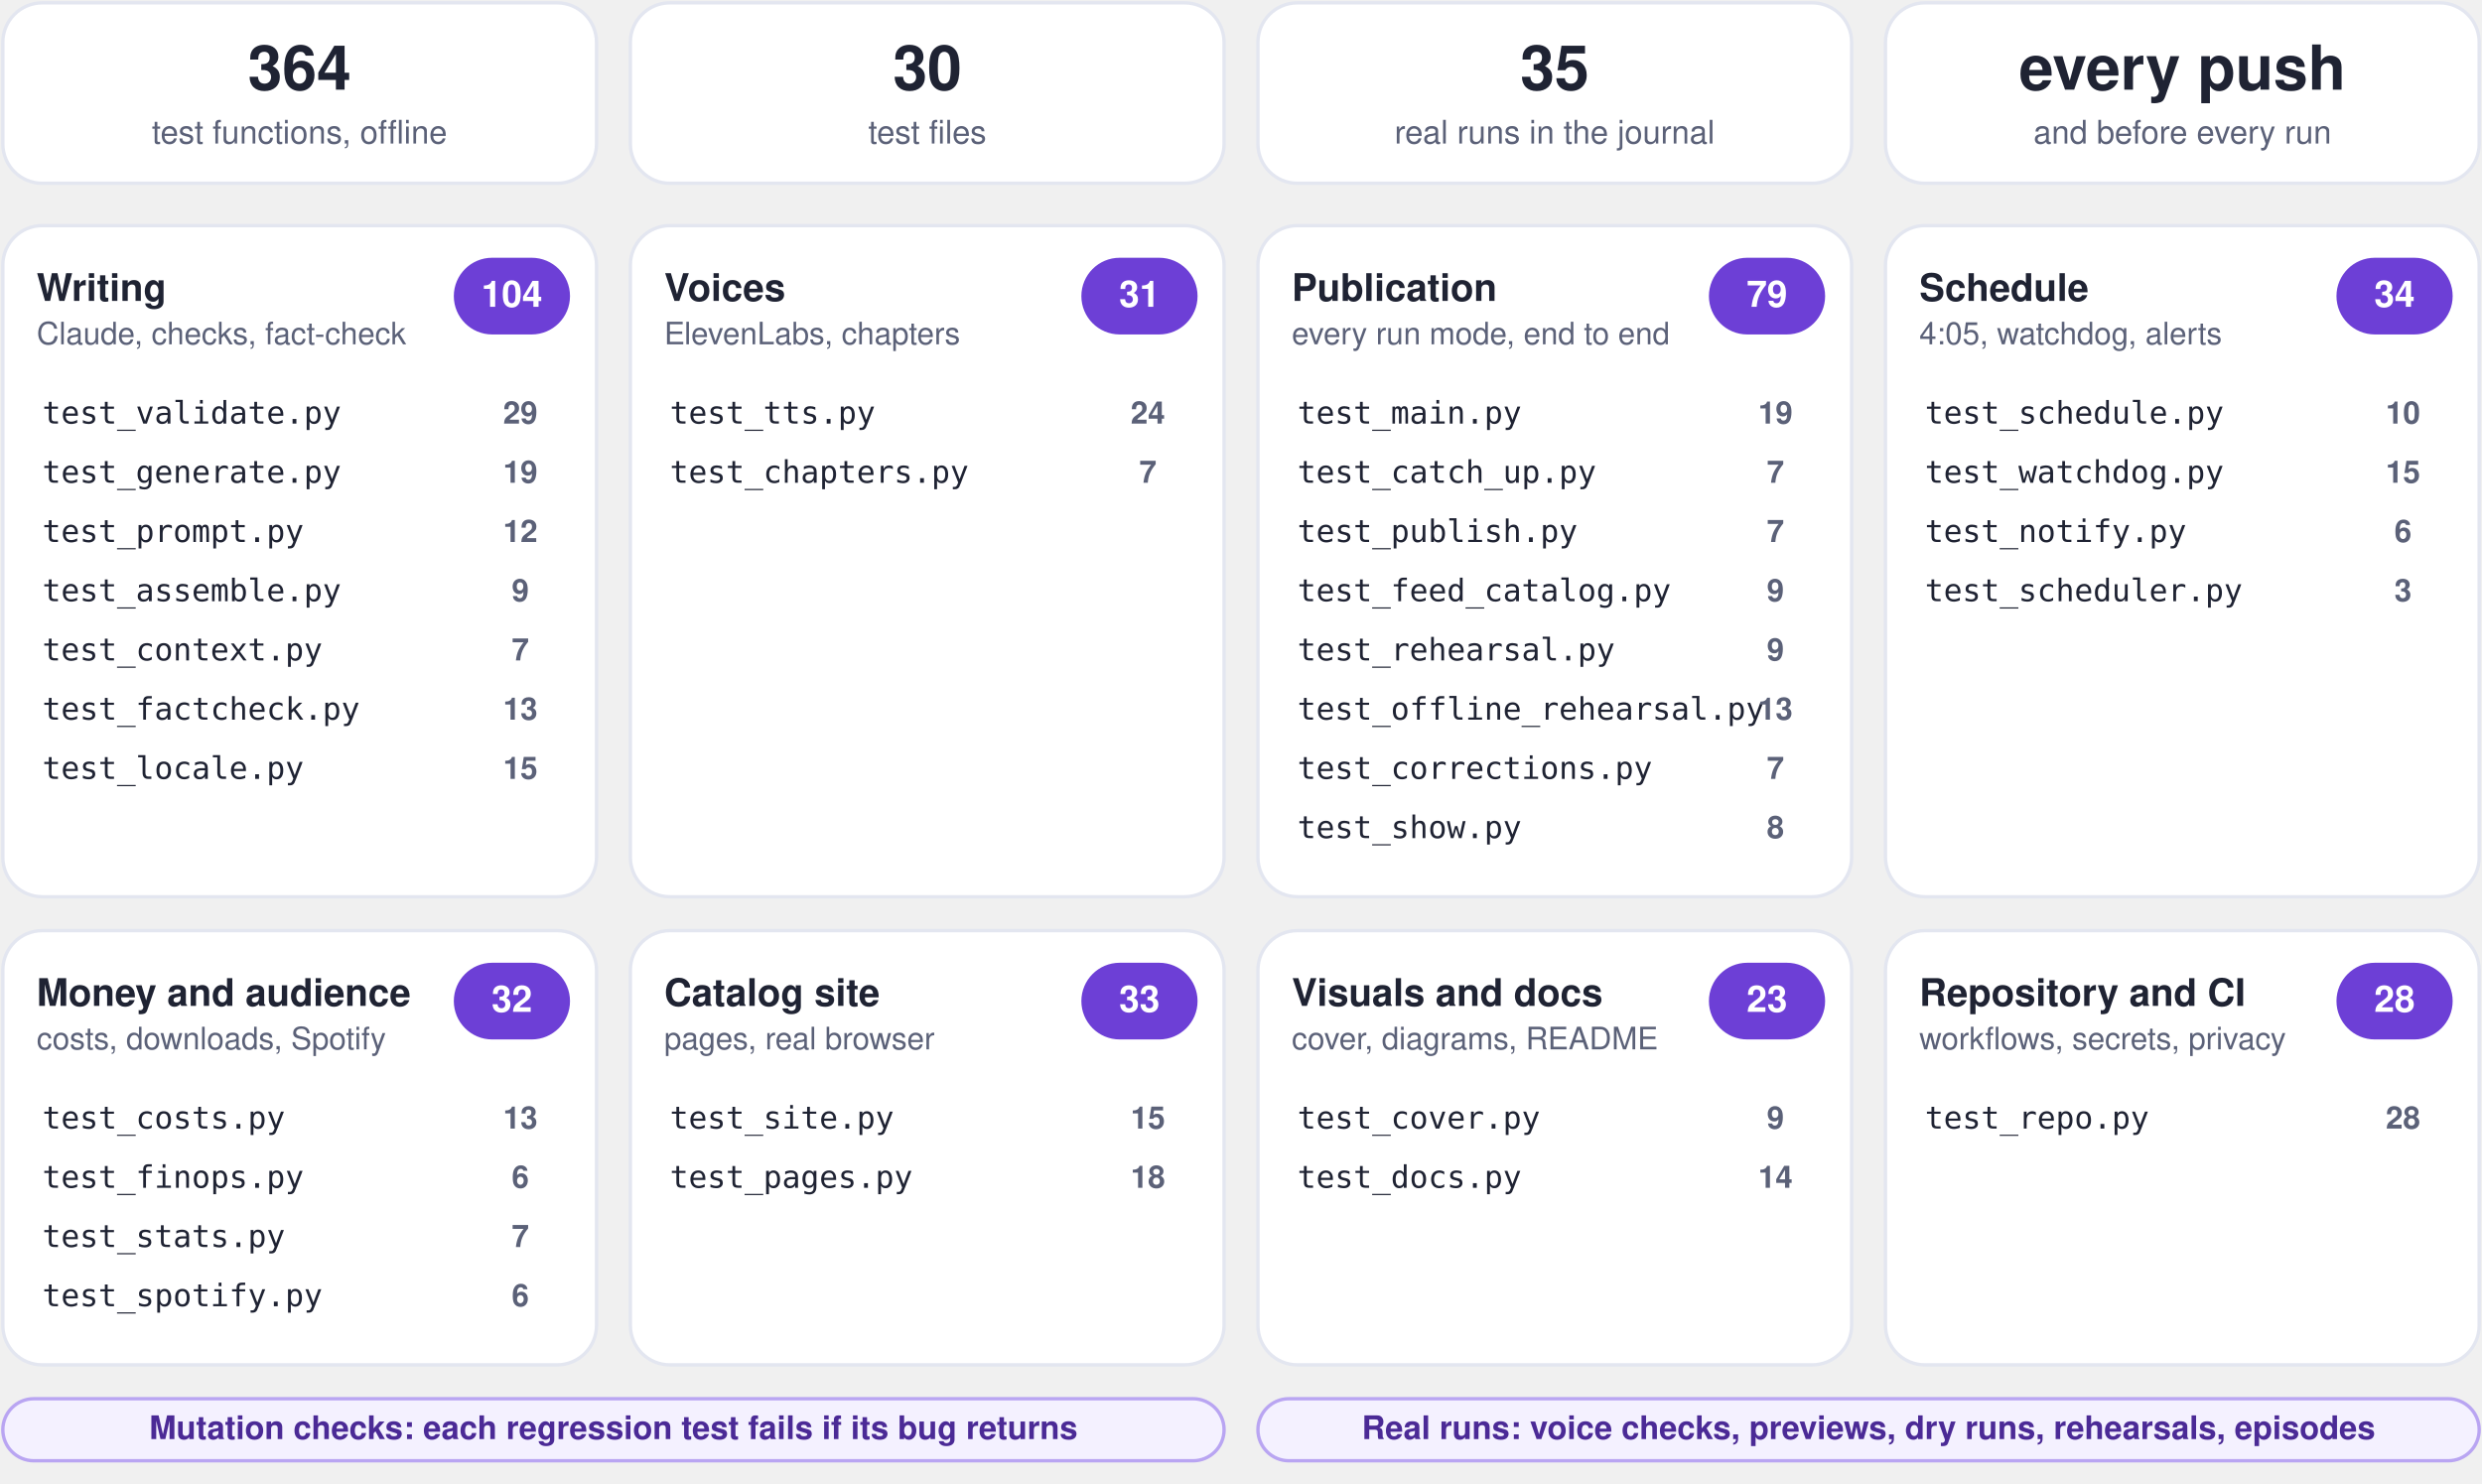
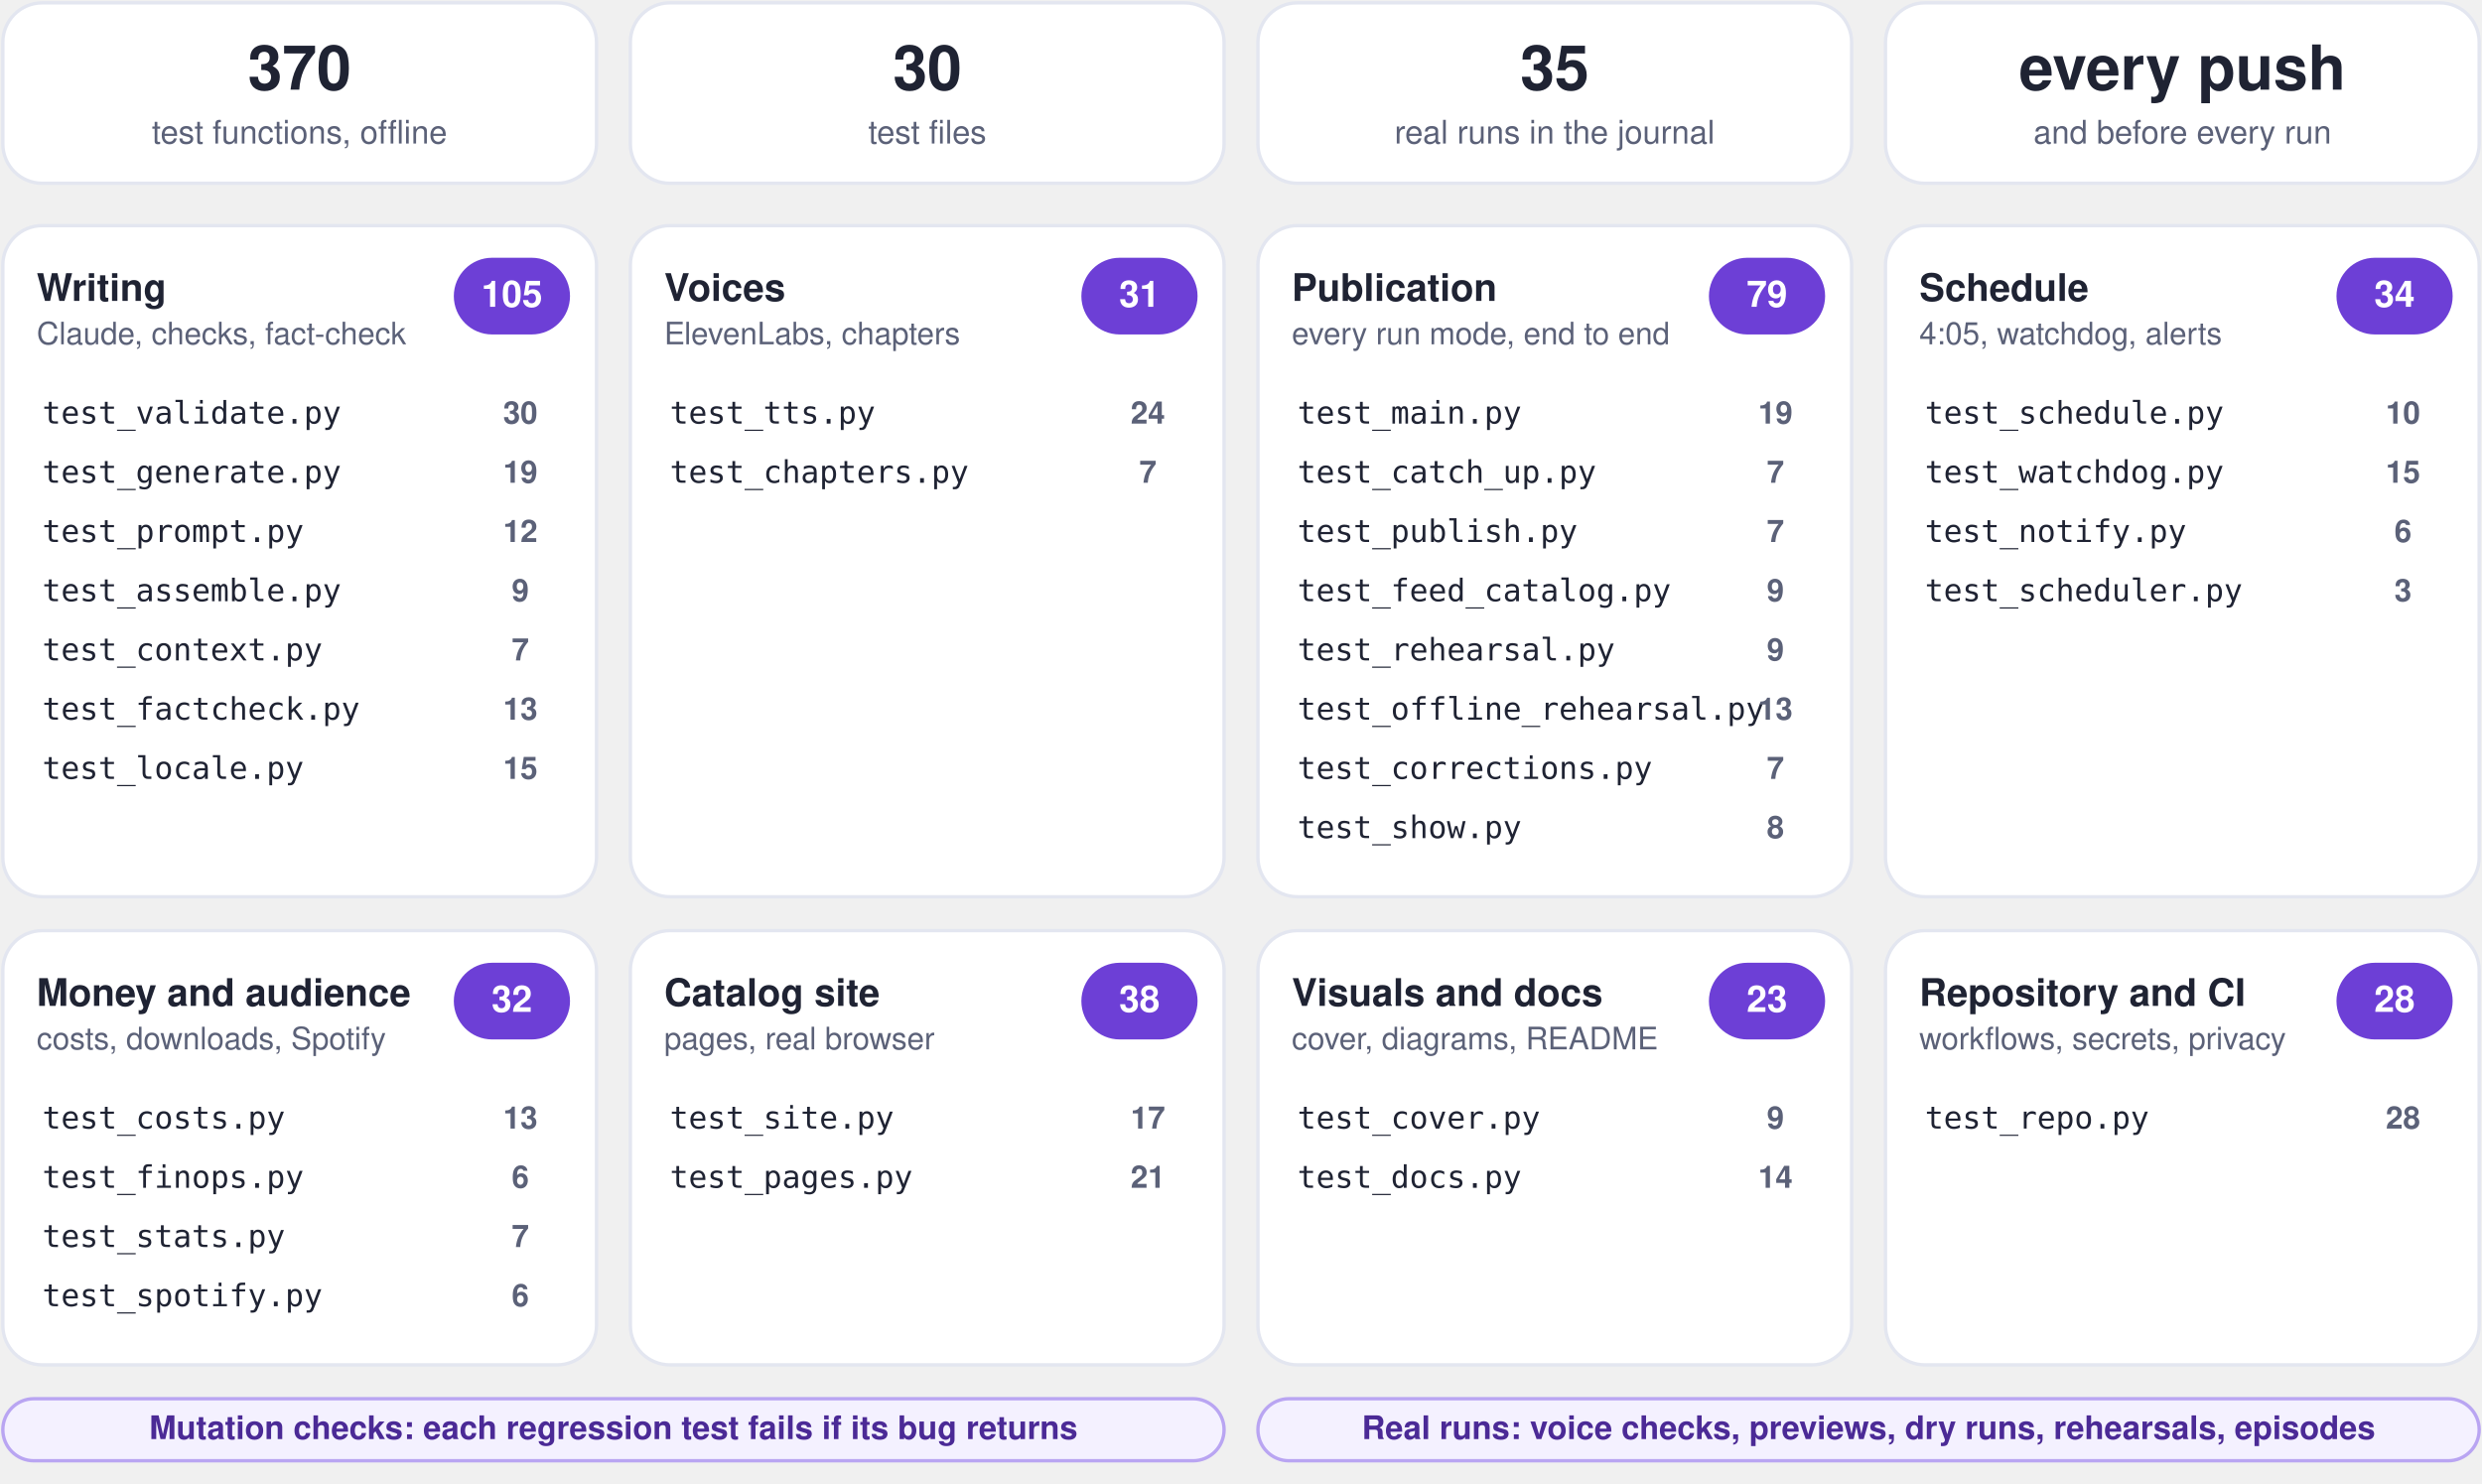
- <svg xmlns="http://www.w3.org/2000/svg" viewBox="0 0 880 526" width="880" height="526" role="img" aria-label="Test plan: 364 offline tests in 30 files">
+ <svg xmlns="http://www.w3.org/2000/svg" viewBox="0 0 880 526" width="880" height="526" role="img" aria-label="Test plan: 370 offline tests in 30 files">
  <g class="box">
    <rect x="1.0" y="1.0" width="210.5" height="64.0" rx="14" fill="#ffffff" stroke="#e3e6f0" stroke-width="1.2" class="frame" />
-     <text x="106.2" y="31.8" font-family="-apple-system, BlinkMacSystemFont, 'Segoe UI', Helvetica, Arial, sans-serif" font-size="22" font-weight="750" fill="#1f2333" text-anchor="middle">364</text>
+     <text x="106.2" y="31.8" font-family="-apple-system, BlinkMacSystemFont, 'Segoe UI', Helvetica, Arial, sans-serif" font-size="22" font-weight="750" fill="#1f2333" text-anchor="middle">370</text>
    <text x="106.2" y="50.9" font-family="-apple-system, BlinkMacSystemFont, 'Segoe UI', Helvetica, Arial, sans-serif" font-size="11.5" font-weight="500" fill="#5b6178" text-anchor="middle">test functions, offline</text>
  </g>
  <g class="box">
    <rect x="223.5" y="1.0" width="210.5" height="64.0" rx="14" fill="#ffffff" stroke="#e3e6f0" stroke-width="1.2" class="frame" />
    <text x="328.8" y="31.8" font-family="-apple-system, BlinkMacSystemFont, 'Segoe UI', Helvetica, Arial, sans-serif" font-size="22" font-weight="750" fill="#1f2333" text-anchor="middle">30</text>
    <text x="328.8" y="50.9" font-family="-apple-system, BlinkMacSystemFont, 'Segoe UI', Helvetica, Arial, sans-serif" font-size="11.5" font-weight="500" fill="#5b6178" text-anchor="middle">test files</text>
  </g>
  <g class="box">
    <rect x="446.0" y="1.0" width="210.5" height="64.0" rx="14" fill="#ffffff" stroke="#e3e6f0" stroke-width="1.2" class="frame" />
    <text x="551.2" y="31.8" font-family="-apple-system, BlinkMacSystemFont, 'Segoe UI', Helvetica, Arial, sans-serif" font-size="22" font-weight="750" fill="#1f2333" text-anchor="middle">35</text>
    <text x="551.2" y="50.9" font-family="-apple-system, BlinkMacSystemFont, 'Segoe UI', Helvetica, Arial, sans-serif" font-size="11.5" font-weight="500" fill="#5b6178" text-anchor="middle">real runs in the journal</text>
  </g>
  <g class="box">
    <rect x="668.5" y="1.0" width="210.5" height="64.0" rx="14" fill="#ffffff" stroke="#e3e6f0" stroke-width="1.2" class="frame" />
    <text x="773.8" y="31.8" font-family="-apple-system, BlinkMacSystemFont, 'Segoe UI', Helvetica, Arial, sans-serif" font-size="22" font-weight="750" fill="#1f2333" text-anchor="middle">every push</text>
    <text x="773.8" y="50.9" font-family="-apple-system, BlinkMacSystemFont, 'Segoe UI', Helvetica, Arial, sans-serif" font-size="11.5" font-weight="500" fill="#5b6178" text-anchor="middle">and before every run</text>
  </g>
  <rect x="1.0" y="80.0" width="210.5" height="238.0" rx="14" fill="#ffffff" stroke="#e3e6f0" stroke-width="1.2" />
  <g class="box">
    <rect x="9.0" y="90.0" width="152.5" height="40.0" rx="12" fill="none" stroke="none" stroke-width="1.2" class="frame" />
    <text x="13.0" y="106.7" font-family="-apple-system, BlinkMacSystemFont, 'Segoe UI', Helvetica, Arial, sans-serif" font-size="13.5" font-weight="700" fill="#1f2333" text-anchor="start">Writing</text>
    <text x="13.0" y="122.1" font-family="-apple-system, BlinkMacSystemFont, 'Segoe UI', Helvetica, Arial, sans-serif" font-size="11" font-weight="400" fill="#5b6178" text-anchor="start">Claude, checks, fact-check</text>
  </g>
  <g class="box">
    <rect x="161.5" y="92.0" width="40.0" height="26.0" rx="13" fill="#6d3fd6" stroke="#6d3fd6" stroke-width="1.2" class="frame" />
-     <text x="181.5" y="108.8" font-family="-apple-system, BlinkMacSystemFont, 'Segoe UI', Helvetica, Arial, sans-serif" font-size="13" font-weight="700" fill="#ffffff" text-anchor="middle">104</text>
+     <text x="181.5" y="108.8" font-family="-apple-system, BlinkMacSystemFont, 'Segoe UI', Helvetica, Arial, sans-serif" font-size="13" font-weight="700" fill="#ffffff" text-anchor="middle">105</text>
  </g>
  <g class="box">
    <rect x="11.0" y="138.0" width="190.5" height="18.0" rx="12" fill="none" stroke="none" stroke-width="1.2" class="frame" />
    <text x="15.0" y="150.2" font-family="ui-monospace, SFMono-Regular, Menlo, Consolas, monospace" font-size="11" font-weight="500" fill="#1f2333" text-anchor="start">test_validate.py</text>
  </g>
  <g class="box">
    <rect x="167.5" y="138.0" width="34.0" height="18.0" rx="12" fill="none" stroke="none" stroke-width="1.2" class="frame" />
-     <text x="184.5" y="150.2" font-family="-apple-system, BlinkMacSystemFont, 'Segoe UI', Helvetica, Arial, sans-serif" font-size="11" font-weight="700" fill="#5b6178" text-anchor="middle">29</text>
+     <text x="184.5" y="150.2" font-family="-apple-system, BlinkMacSystemFont, 'Segoe UI', Helvetica, Arial, sans-serif" font-size="11" font-weight="700" fill="#5b6178" text-anchor="middle">30</text>
  </g>
  <g class="box">
    <rect x="11.0" y="159.0" width="190.5" height="18.0" rx="12" fill="none" stroke="none" stroke-width="1.2" class="frame" />
    <text x="15.0" y="171.2" font-family="ui-monospace, SFMono-Regular, Menlo, Consolas, monospace" font-size="11" font-weight="500" fill="#1f2333" text-anchor="start">test_generate.py</text>
  </g>
  <g class="box">
    <rect x="167.5" y="159.0" width="34.0" height="18.0" rx="12" fill="none" stroke="none" stroke-width="1.2" class="frame" />
    <text x="184.5" y="171.2" font-family="-apple-system, BlinkMacSystemFont, 'Segoe UI', Helvetica, Arial, sans-serif" font-size="11" font-weight="700" fill="#5b6178" text-anchor="middle">19</text>
  </g>
  <g class="box">
    <rect x="11.0" y="180.0" width="190.5" height="18.0" rx="12" fill="none" stroke="none" stroke-width="1.2" class="frame" />
    <text x="15.0" y="192.2" font-family="ui-monospace, SFMono-Regular, Menlo, Consolas, monospace" font-size="11" font-weight="500" fill="#1f2333" text-anchor="start">test_prompt.py</text>
  </g>
  <g class="box">
    <rect x="167.5" y="180.0" width="34.0" height="18.0" rx="12" fill="none" stroke="none" stroke-width="1.2" class="frame" />
    <text x="184.5" y="192.2" font-family="-apple-system, BlinkMacSystemFont, 'Segoe UI', Helvetica, Arial, sans-serif" font-size="11" font-weight="700" fill="#5b6178" text-anchor="middle">12</text>
  </g>
  <g class="box">
    <rect x="11.0" y="201.0" width="190.5" height="18.0" rx="12" fill="none" stroke="none" stroke-width="1.2" class="frame" />
    <text x="15.0" y="213.2" font-family="ui-monospace, SFMono-Regular, Menlo, Consolas, monospace" font-size="11" font-weight="500" fill="#1f2333" text-anchor="start">test_assemble.py</text>
  </g>
  <g class="box">
    <rect x="167.5" y="201.0" width="34.0" height="18.0" rx="12" fill="none" stroke="none" stroke-width="1.2" class="frame" />
    <text x="184.5" y="213.2" font-family="-apple-system, BlinkMacSystemFont, 'Segoe UI', Helvetica, Arial, sans-serif" font-size="11" font-weight="700" fill="#5b6178" text-anchor="middle">9</text>
  </g>
  <g class="box">
    <rect x="11.0" y="222.0" width="190.5" height="18.0" rx="12" fill="none" stroke="none" stroke-width="1.2" class="frame" />
    <text x="15.0" y="234.2" font-family="ui-monospace, SFMono-Regular, Menlo, Consolas, monospace" font-size="11" font-weight="500" fill="#1f2333" text-anchor="start">test_context.py</text>
  </g>
  <g class="box">
    <rect x="167.5" y="222.0" width="34.0" height="18.0" rx="12" fill="none" stroke="none" stroke-width="1.2" class="frame" />
    <text x="184.5" y="234.2" font-family="-apple-system, BlinkMacSystemFont, 'Segoe UI', Helvetica, Arial, sans-serif" font-size="11" font-weight="700" fill="#5b6178" text-anchor="middle">7</text>
  </g>
  <g class="box">
    <rect x="11.0" y="243.0" width="190.5" height="18.0" rx="12" fill="none" stroke="none" stroke-width="1.2" class="frame" />
    <text x="15.0" y="255.2" font-family="ui-monospace, SFMono-Regular, Menlo, Consolas, monospace" font-size="11" font-weight="500" fill="#1f2333" text-anchor="start">test_factcheck.py</text>
  </g>
  <g class="box">
    <rect x="167.5" y="243.0" width="34.0" height="18.0" rx="12" fill="none" stroke="none" stroke-width="1.2" class="frame" />
    <text x="184.5" y="255.2" font-family="-apple-system, BlinkMacSystemFont, 'Segoe UI', Helvetica, Arial, sans-serif" font-size="11" font-weight="700" fill="#5b6178" text-anchor="middle">13</text>
  </g>
  <g class="box">
    <rect x="11.0" y="264.0" width="190.5" height="18.0" rx="12" fill="none" stroke="none" stroke-width="1.2" class="frame" />
    <text x="15.0" y="276.2" font-family="ui-monospace, SFMono-Regular, Menlo, Consolas, monospace" font-size="11" font-weight="500" fill="#1f2333" text-anchor="start">test_locale.py</text>
  </g>
  <g class="box">
    <rect x="167.5" y="264.0" width="34.0" height="18.0" rx="12" fill="none" stroke="none" stroke-width="1.2" class="frame" />
    <text x="184.5" y="276.2" font-family="-apple-system, BlinkMacSystemFont, 'Segoe UI', Helvetica, Arial, sans-serif" font-size="11" font-weight="700" fill="#5b6178" text-anchor="middle">15</text>
  </g>
  <rect x="223.5" y="80.0" width="210.5" height="238.0" rx="14" fill="#ffffff" stroke="#e3e6f0" stroke-width="1.2" />
  <g class="box">
    <rect x="231.5" y="90.0" width="152.5" height="40.0" rx="12" fill="none" stroke="none" stroke-width="1.2" class="frame" />
    <text x="235.5" y="106.7" font-family="-apple-system, BlinkMacSystemFont, 'Segoe UI', Helvetica, Arial, sans-serif" font-size="13.5" font-weight="700" fill="#1f2333" text-anchor="start">Voices</text>
    <text x="235.5" y="122.1" font-family="-apple-system, BlinkMacSystemFont, 'Segoe UI', Helvetica, Arial, sans-serif" font-size="11" font-weight="400" fill="#5b6178" text-anchor="start">ElevenLabs, chapters</text>
  </g>
  <g class="box">
    <rect x="384.0" y="92.0" width="40.0" height="26.0" rx="13" fill="#6d3fd6" stroke="#6d3fd6" stroke-width="1.2" class="frame" />
    <text x="404.0" y="108.8" font-family="-apple-system, BlinkMacSystemFont, 'Segoe UI', Helvetica, Arial, sans-serif" font-size="13" font-weight="700" fill="#ffffff" text-anchor="middle">31</text>
  </g>
  <g class="box">
    <rect x="233.5" y="138.0" width="190.5" height="18.0" rx="12" fill="none" stroke="none" stroke-width="1.2" class="frame" />
    <text x="237.5" y="150.2" font-family="ui-monospace, SFMono-Regular, Menlo, Consolas, monospace" font-size="11" font-weight="500" fill="#1f2333" text-anchor="start">test_tts.py</text>
  </g>
  <g class="box">
    <rect x="390.0" y="138.0" width="34.0" height="18.0" rx="12" fill="none" stroke="none" stroke-width="1.2" class="frame" />
    <text x="407.0" y="150.2" font-family="-apple-system, BlinkMacSystemFont, 'Segoe UI', Helvetica, Arial, sans-serif" font-size="11" font-weight="700" fill="#5b6178" text-anchor="middle">24</text>
  </g>
  <g class="box">
    <rect x="233.5" y="159.0" width="190.5" height="18.0" rx="12" fill="none" stroke="none" stroke-width="1.2" class="frame" />
    <text x="237.5" y="171.2" font-family="ui-monospace, SFMono-Regular, Menlo, Consolas, monospace" font-size="11" font-weight="500" fill="#1f2333" text-anchor="start">test_chapters.py</text>
  </g>
  <g class="box">
    <rect x="390.0" y="159.0" width="34.0" height="18.0" rx="12" fill="none" stroke="none" stroke-width="1.2" class="frame" />
    <text x="407.0" y="171.2" font-family="-apple-system, BlinkMacSystemFont, 'Segoe UI', Helvetica, Arial, sans-serif" font-size="11" font-weight="700" fill="#5b6178" text-anchor="middle">7</text>
  </g>
  <rect x="446.0" y="80.0" width="210.5" height="238.0" rx="14" fill="#ffffff" stroke="#e3e6f0" stroke-width="1.2" />
  <g class="box">
    <rect x="454.0" y="90.0" width="152.5" height="40.0" rx="12" fill="none" stroke="none" stroke-width="1.2" class="frame" />
    <text x="458.0" y="106.7" font-family="-apple-system, BlinkMacSystemFont, 'Segoe UI', Helvetica, Arial, sans-serif" font-size="13.5" font-weight="700" fill="#1f2333" text-anchor="start">Publication</text>
    <text x="458.0" y="122.1" font-family="-apple-system, BlinkMacSystemFont, 'Segoe UI', Helvetica, Arial, sans-serif" font-size="11" font-weight="400" fill="#5b6178" text-anchor="start">every run mode, end to end</text>
  </g>
  <g class="box">
    <rect x="606.5" y="92.0" width="40.0" height="26.0" rx="13" fill="#6d3fd6" stroke="#6d3fd6" stroke-width="1.2" class="frame" />
    <text x="626.5" y="108.8" font-family="-apple-system, BlinkMacSystemFont, 'Segoe UI', Helvetica, Arial, sans-serif" font-size="13" font-weight="700" fill="#ffffff" text-anchor="middle">79</text>
  </g>
  <g class="box">
    <rect x="456.0" y="138.0" width="190.5" height="18.0" rx="12" fill="none" stroke="none" stroke-width="1.2" class="frame" />
    <text x="460.0" y="150.2" font-family="ui-monospace, SFMono-Regular, Menlo, Consolas, monospace" font-size="11" font-weight="500" fill="#1f2333" text-anchor="start">test_main.py</text>
  </g>
  <g class="box">
    <rect x="612.5" y="138.0" width="34.0" height="18.0" rx="12" fill="none" stroke="none" stroke-width="1.2" class="frame" />
    <text x="629.5" y="150.2" font-family="-apple-system, BlinkMacSystemFont, 'Segoe UI', Helvetica, Arial, sans-serif" font-size="11" font-weight="700" fill="#5b6178" text-anchor="middle">19</text>
  </g>
  <g class="box">
    <rect x="456.0" y="159.0" width="190.5" height="18.0" rx="12" fill="none" stroke="none" stroke-width="1.2" class="frame" />
    <text x="460.0" y="171.2" font-family="ui-monospace, SFMono-Regular, Menlo, Consolas, monospace" font-size="11" font-weight="500" fill="#1f2333" text-anchor="start">test_catch_up.py</text>
  </g>
  <g class="box">
    <rect x="612.5" y="159.0" width="34.0" height="18.0" rx="12" fill="none" stroke="none" stroke-width="1.2" class="frame" />
    <text x="629.5" y="171.2" font-family="-apple-system, BlinkMacSystemFont, 'Segoe UI', Helvetica, Arial, sans-serif" font-size="11" font-weight="700" fill="#5b6178" text-anchor="middle">7</text>
  </g>
  <g class="box">
    <rect x="456.0" y="180.0" width="190.5" height="18.0" rx="12" fill="none" stroke="none" stroke-width="1.2" class="frame" />
    <text x="460.0" y="192.2" font-family="ui-monospace, SFMono-Regular, Menlo, Consolas, monospace" font-size="11" font-weight="500" fill="#1f2333" text-anchor="start">test_publish.py</text>
  </g>
  <g class="box">
    <rect x="612.5" y="180.0" width="34.0" height="18.0" rx="12" fill="none" stroke="none" stroke-width="1.2" class="frame" />
    <text x="629.5" y="192.2" font-family="-apple-system, BlinkMacSystemFont, 'Segoe UI', Helvetica, Arial, sans-serif" font-size="11" font-weight="700" fill="#5b6178" text-anchor="middle">7</text>
  </g>
  <g class="box">
    <rect x="456.0" y="201.0" width="190.5" height="18.0" rx="12" fill="none" stroke="none" stroke-width="1.2" class="frame" />
    <text x="460.0" y="213.2" font-family="ui-monospace, SFMono-Regular, Menlo, Consolas, monospace" font-size="11" font-weight="500" fill="#1f2333" text-anchor="start">test_feed_catalog.py</text>
  </g>
  <g class="box">
    <rect x="612.5" y="201.0" width="34.0" height="18.0" rx="12" fill="none" stroke="none" stroke-width="1.2" class="frame" />
    <text x="629.5" y="213.2" font-family="-apple-system, BlinkMacSystemFont, 'Segoe UI', Helvetica, Arial, sans-serif" font-size="11" font-weight="700" fill="#5b6178" text-anchor="middle">9</text>
  </g>
  <g class="box">
    <rect x="456.0" y="222.0" width="190.5" height="18.0" rx="12" fill="none" stroke="none" stroke-width="1.2" class="frame" />
    <text x="460.0" y="234.2" font-family="ui-monospace, SFMono-Regular, Menlo, Consolas, monospace" font-size="11" font-weight="500" fill="#1f2333" text-anchor="start">test_rehearsal.py</text>
  </g>
  <g class="box">
    <rect x="612.5" y="222.0" width="34.0" height="18.0" rx="12" fill="none" stroke="none" stroke-width="1.2" class="frame" />
    <text x="629.5" y="234.2" font-family="-apple-system, BlinkMacSystemFont, 'Segoe UI', Helvetica, Arial, sans-serif" font-size="11" font-weight="700" fill="#5b6178" text-anchor="middle">9</text>
  </g>
  <g class="box">
    <rect x="456.0" y="243.0" width="190.5" height="18.0" rx="12" fill="none" stroke="none" stroke-width="1.2" class="frame" />
    <text x="460.0" y="255.2" font-family="ui-monospace, SFMono-Regular, Menlo, Consolas, monospace" font-size="11" font-weight="500" fill="#1f2333" text-anchor="start">test_offline_rehearsal.py</text>
  </g>
  <g class="box">
    <rect x="612.5" y="243.0" width="34.0" height="18.0" rx="12" fill="none" stroke="none" stroke-width="1.2" class="frame" />
    <text x="629.5" y="255.2" font-family="-apple-system, BlinkMacSystemFont, 'Segoe UI', Helvetica, Arial, sans-serif" font-size="11" font-weight="700" fill="#5b6178" text-anchor="middle">13</text>
  </g>
  <g class="box">
    <rect x="456.0" y="264.0" width="190.5" height="18.0" rx="12" fill="none" stroke="none" stroke-width="1.2" class="frame" />
    <text x="460.0" y="276.2" font-family="ui-monospace, SFMono-Regular, Menlo, Consolas, monospace" font-size="11" font-weight="500" fill="#1f2333" text-anchor="start">test_corrections.py</text>
  </g>
  <g class="box">
    <rect x="612.5" y="264.0" width="34.0" height="18.0" rx="12" fill="none" stroke="none" stroke-width="1.2" class="frame" />
    <text x="629.5" y="276.2" font-family="-apple-system, BlinkMacSystemFont, 'Segoe UI', Helvetica, Arial, sans-serif" font-size="11" font-weight="700" fill="#5b6178" text-anchor="middle">7</text>
  </g>
  <g class="box">
    <rect x="456.0" y="285.0" width="190.5" height="18.0" rx="12" fill="none" stroke="none" stroke-width="1.2" class="frame" />
    <text x="460.0" y="297.2" font-family="ui-monospace, SFMono-Regular, Menlo, Consolas, monospace" font-size="11" font-weight="500" fill="#1f2333" text-anchor="start">test_show.py</text>
  </g>
  <g class="box">
    <rect x="612.5" y="285.0" width="34.0" height="18.0" rx="12" fill="none" stroke="none" stroke-width="1.2" class="frame" />
    <text x="629.5" y="297.2" font-family="-apple-system, BlinkMacSystemFont, 'Segoe UI', Helvetica, Arial, sans-serif" font-size="11" font-weight="700" fill="#5b6178" text-anchor="middle">8</text>
  </g>
  <rect x="668.5" y="80.0" width="210.5" height="238.0" rx="14" fill="#ffffff" stroke="#e3e6f0" stroke-width="1.2" />
  <g class="box">
    <rect x="676.5" y="90.0" width="152.5" height="40.0" rx="12" fill="none" stroke="none" stroke-width="1.2" class="frame" />
    <text x="680.5" y="106.7" font-family="-apple-system, BlinkMacSystemFont, 'Segoe UI', Helvetica, Arial, sans-serif" font-size="13.5" font-weight="700" fill="#1f2333" text-anchor="start">Schedule</text>
    <text x="680.5" y="122.1" font-family="-apple-system, BlinkMacSystemFont, 'Segoe UI', Helvetica, Arial, sans-serif" font-size="11" font-weight="400" fill="#5b6178" text-anchor="start">4:05, watchdog, alerts</text>
  </g>
  <g class="box">
    <rect x="829.0" y="92.0" width="40.0" height="26.0" rx="13" fill="#6d3fd6" stroke="#6d3fd6" stroke-width="1.2" class="frame" />
    <text x="849.0" y="108.8" font-family="-apple-system, BlinkMacSystemFont, 'Segoe UI', Helvetica, Arial, sans-serif" font-size="13" font-weight="700" fill="#ffffff" text-anchor="middle">34</text>
  </g>
  <g class="box">
    <rect x="678.5" y="138.0" width="190.5" height="18.0" rx="12" fill="none" stroke="none" stroke-width="1.2" class="frame" />
    <text x="682.5" y="150.2" font-family="ui-monospace, SFMono-Regular, Menlo, Consolas, monospace" font-size="11" font-weight="500" fill="#1f2333" text-anchor="start">test_schedule.py</text>
  </g>
  <g class="box">
    <rect x="835.0" y="138.0" width="34.0" height="18.0" rx="12" fill="none" stroke="none" stroke-width="1.2" class="frame" />
    <text x="852.0" y="150.2" font-family="-apple-system, BlinkMacSystemFont, 'Segoe UI', Helvetica, Arial, sans-serif" font-size="11" font-weight="700" fill="#5b6178" text-anchor="middle">10</text>
  </g>
  <g class="box">
    <rect x="678.5" y="159.0" width="190.5" height="18.0" rx="12" fill="none" stroke="none" stroke-width="1.2" class="frame" />
    <text x="682.5" y="171.2" font-family="ui-monospace, SFMono-Regular, Menlo, Consolas, monospace" font-size="11" font-weight="500" fill="#1f2333" text-anchor="start">test_watchdog.py</text>
  </g>
  <g class="box">
    <rect x="835.0" y="159.0" width="34.0" height="18.0" rx="12" fill="none" stroke="none" stroke-width="1.2" class="frame" />
    <text x="852.0" y="171.2" font-family="-apple-system, BlinkMacSystemFont, 'Segoe UI', Helvetica, Arial, sans-serif" font-size="11" font-weight="700" fill="#5b6178" text-anchor="middle">15</text>
  </g>
  <g class="box">
    <rect x="678.5" y="180.0" width="190.5" height="18.0" rx="12" fill="none" stroke="none" stroke-width="1.2" class="frame" />
    <text x="682.5" y="192.2" font-family="ui-monospace, SFMono-Regular, Menlo, Consolas, monospace" font-size="11" font-weight="500" fill="#1f2333" text-anchor="start">test_notify.py</text>
  </g>
  <g class="box">
    <rect x="835.0" y="180.0" width="34.0" height="18.0" rx="12" fill="none" stroke="none" stroke-width="1.2" class="frame" />
    <text x="852.0" y="192.2" font-family="-apple-system, BlinkMacSystemFont, 'Segoe UI', Helvetica, Arial, sans-serif" font-size="11" font-weight="700" fill="#5b6178" text-anchor="middle">6</text>
  </g>
  <g class="box">
    <rect x="678.5" y="201.0" width="190.5" height="18.0" rx="12" fill="none" stroke="none" stroke-width="1.2" class="frame" />
    <text x="682.5" y="213.2" font-family="ui-monospace, SFMono-Regular, Menlo, Consolas, monospace" font-size="11" font-weight="500" fill="#1f2333" text-anchor="start">test_scheduler.py</text>
  </g>
  <g class="box">
    <rect x="835.0" y="201.0" width="34.0" height="18.0" rx="12" fill="none" stroke="none" stroke-width="1.2" class="frame" />
    <text x="852.0" y="213.2" font-family="-apple-system, BlinkMacSystemFont, 'Segoe UI', Helvetica, Arial, sans-serif" font-size="11" font-weight="700" fill="#5b6178" text-anchor="middle">3</text>
  </g>
  <rect x="1.0" y="330.0" width="210.5" height="154.0" rx="14" fill="#ffffff" stroke="#e3e6f0" stroke-width="1.2" />
  <g class="box">
    <rect x="9.0" y="340.0" width="152.5" height="40.0" rx="12" fill="none" stroke="none" stroke-width="1.2" class="frame" />
    <text x="13.0" y="356.7" font-family="-apple-system, BlinkMacSystemFont, 'Segoe UI', Helvetica, Arial, sans-serif" font-size="13.5" font-weight="700" fill="#1f2333" text-anchor="start">Money and audience</text>
    <text x="13.0" y="372.1" font-family="-apple-system, BlinkMacSystemFont, 'Segoe UI', Helvetica, Arial, sans-serif" font-size="11" font-weight="400" fill="#5b6178" text-anchor="start">costs, downloads, Spotify</text>
  </g>
  <g class="box">
    <rect x="161.5" y="342.0" width="40.0" height="26.0" rx="13" fill="#6d3fd6" stroke="#6d3fd6" stroke-width="1.2" class="frame" />
    <text x="181.5" y="358.8" font-family="-apple-system, BlinkMacSystemFont, 'Segoe UI', Helvetica, Arial, sans-serif" font-size="13" font-weight="700" fill="#ffffff" text-anchor="middle">32</text>
  </g>
  <g class="box">
    <rect x="11.0" y="388.0" width="190.5" height="18.0" rx="12" fill="none" stroke="none" stroke-width="1.2" class="frame" />
    <text x="15.0" y="400.2" font-family="ui-monospace, SFMono-Regular, Menlo, Consolas, monospace" font-size="11" font-weight="500" fill="#1f2333" text-anchor="start">test_costs.py</text>
  </g>
  <g class="box">
    <rect x="167.5" y="388.0" width="34.0" height="18.0" rx="12" fill="none" stroke="none" stroke-width="1.2" class="frame" />
    <text x="184.5" y="400.2" font-family="-apple-system, BlinkMacSystemFont, 'Segoe UI', Helvetica, Arial, sans-serif" font-size="11" font-weight="700" fill="#5b6178" text-anchor="middle">13</text>
  </g>
  <g class="box">
    <rect x="11.0" y="409.0" width="190.5" height="18.0" rx="12" fill="none" stroke="none" stroke-width="1.2" class="frame" />
    <text x="15.0" y="421.2" font-family="ui-monospace, SFMono-Regular, Menlo, Consolas, monospace" font-size="11" font-weight="500" fill="#1f2333" text-anchor="start">test_finops.py</text>
  </g>
  <g class="box">
    <rect x="167.5" y="409.0" width="34.0" height="18.0" rx="12" fill="none" stroke="none" stroke-width="1.2" class="frame" />
    <text x="184.5" y="421.2" font-family="-apple-system, BlinkMacSystemFont, 'Segoe UI', Helvetica, Arial, sans-serif" font-size="11" font-weight="700" fill="#5b6178" text-anchor="middle">6</text>
  </g>
  <g class="box">
    <rect x="11.0" y="430.0" width="190.5" height="18.0" rx="12" fill="none" stroke="none" stroke-width="1.2" class="frame" />
    <text x="15.0" y="442.2" font-family="ui-monospace, SFMono-Regular, Menlo, Consolas, monospace" font-size="11" font-weight="500" fill="#1f2333" text-anchor="start">test_stats.py</text>
  </g>
  <g class="box">
    <rect x="167.5" y="430.0" width="34.0" height="18.0" rx="12" fill="none" stroke="none" stroke-width="1.2" class="frame" />
    <text x="184.5" y="442.2" font-family="-apple-system, BlinkMacSystemFont, 'Segoe UI', Helvetica, Arial, sans-serif" font-size="11" font-weight="700" fill="#5b6178" text-anchor="middle">7</text>
  </g>
  <g class="box">
    <rect x="11.0" y="451.0" width="190.5" height="18.0" rx="12" fill="none" stroke="none" stroke-width="1.2" class="frame" />
    <text x="15.0" y="463.2" font-family="ui-monospace, SFMono-Regular, Menlo, Consolas, monospace" font-size="11" font-weight="500" fill="#1f2333" text-anchor="start">test_spotify.py</text>
  </g>
  <g class="box">
    <rect x="167.5" y="451.0" width="34.0" height="18.0" rx="12" fill="none" stroke="none" stroke-width="1.2" class="frame" />
    <text x="184.5" y="463.2" font-family="-apple-system, BlinkMacSystemFont, 'Segoe UI', Helvetica, Arial, sans-serif" font-size="11" font-weight="700" fill="#5b6178" text-anchor="middle">6</text>
  </g>
  <rect x="223.5" y="330.0" width="210.5" height="154.0" rx="14" fill="#ffffff" stroke="#e3e6f0" stroke-width="1.2" />
  <g class="box">
    <rect x="231.5" y="340.0" width="152.5" height="40.0" rx="12" fill="none" stroke="none" stroke-width="1.2" class="frame" />
    <text x="235.5" y="356.7" font-family="-apple-system, BlinkMacSystemFont, 'Segoe UI', Helvetica, Arial, sans-serif" font-size="13.5" font-weight="700" fill="#1f2333" text-anchor="start">Catalog site</text>
    <text x="235.5" y="372.1" font-family="-apple-system, BlinkMacSystemFont, 'Segoe UI', Helvetica, Arial, sans-serif" font-size="11" font-weight="400" fill="#5b6178" text-anchor="start">pages, real browser</text>
  </g>
  <g class="box">
    <rect x="384.0" y="342.0" width="40.0" height="26.0" rx="13" fill="#6d3fd6" stroke="#6d3fd6" stroke-width="1.2" class="frame" />
-     <text x="404.0" y="358.8" font-family="-apple-system, BlinkMacSystemFont, 'Segoe UI', Helvetica, Arial, sans-serif" font-size="13" font-weight="700" fill="#ffffff" text-anchor="middle">33</text>
+     <text x="404.0" y="358.8" font-family="-apple-system, BlinkMacSystemFont, 'Segoe UI', Helvetica, Arial, sans-serif" font-size="13" font-weight="700" fill="#ffffff" text-anchor="middle">38</text>
  </g>
  <g class="box">
    <rect x="233.5" y="388.0" width="190.5" height="18.0" rx="12" fill="none" stroke="none" stroke-width="1.2" class="frame" />
    <text x="237.5" y="400.2" font-family="ui-monospace, SFMono-Regular, Menlo, Consolas, monospace" font-size="11" font-weight="500" fill="#1f2333" text-anchor="start">test_site.py</text>
  </g>
  <g class="box">
    <rect x="390.0" y="388.0" width="34.0" height="18.0" rx="12" fill="none" stroke="none" stroke-width="1.2" class="frame" />
-     <text x="407.0" y="400.2" font-family="-apple-system, BlinkMacSystemFont, 'Segoe UI', Helvetica, Arial, sans-serif" font-size="11" font-weight="700" fill="#5b6178" text-anchor="middle">15</text>
+     <text x="407.0" y="400.2" font-family="-apple-system, BlinkMacSystemFont, 'Segoe UI', Helvetica, Arial, sans-serif" font-size="11" font-weight="700" fill="#5b6178" text-anchor="middle">17</text>
  </g>
  <g class="box">
    <rect x="233.5" y="409.0" width="190.5" height="18.0" rx="12" fill="none" stroke="none" stroke-width="1.2" class="frame" />
    <text x="237.5" y="421.2" font-family="ui-monospace, SFMono-Regular, Menlo, Consolas, monospace" font-size="11" font-weight="500" fill="#1f2333" text-anchor="start">test_pages.py</text>
  </g>
  <g class="box">
    <rect x="390.0" y="409.0" width="34.0" height="18.0" rx="12" fill="none" stroke="none" stroke-width="1.2" class="frame" />
-     <text x="407.0" y="421.2" font-family="-apple-system, BlinkMacSystemFont, 'Segoe UI', Helvetica, Arial, sans-serif" font-size="11" font-weight="700" fill="#5b6178" text-anchor="middle">18</text>
+     <text x="407.0" y="421.2" font-family="-apple-system, BlinkMacSystemFont, 'Segoe UI', Helvetica, Arial, sans-serif" font-size="11" font-weight="700" fill="#5b6178" text-anchor="middle">21</text>
  </g>
  <rect x="446.0" y="330.0" width="210.5" height="154.0" rx="14" fill="#ffffff" stroke="#e3e6f0" stroke-width="1.2" />
  <g class="box">
    <rect x="454.0" y="340.0" width="152.5" height="40.0" rx="12" fill="none" stroke="none" stroke-width="1.2" class="frame" />
    <text x="458.0" y="356.7" font-family="-apple-system, BlinkMacSystemFont, 'Segoe UI', Helvetica, Arial, sans-serif" font-size="13.5" font-weight="700" fill="#1f2333" text-anchor="start">Visuals and docs</text>
    <text x="458.0" y="372.1" font-family="-apple-system, BlinkMacSystemFont, 'Segoe UI', Helvetica, Arial, sans-serif" font-size="11" font-weight="400" fill="#5b6178" text-anchor="start">cover, diagrams, README</text>
  </g>
  <g class="box">
    <rect x="606.5" y="342.0" width="40.0" height="26.0" rx="13" fill="#6d3fd6" stroke="#6d3fd6" stroke-width="1.2" class="frame" />
    <text x="626.5" y="358.8" font-family="-apple-system, BlinkMacSystemFont, 'Segoe UI', Helvetica, Arial, sans-serif" font-size="13" font-weight="700" fill="#ffffff" text-anchor="middle">23</text>
  </g>
  <g class="box">
    <rect x="456.0" y="388.0" width="190.5" height="18.0" rx="12" fill="none" stroke="none" stroke-width="1.2" class="frame" />
    <text x="460.0" y="400.2" font-family="ui-monospace, SFMono-Regular, Menlo, Consolas, monospace" font-size="11" font-weight="500" fill="#1f2333" text-anchor="start">test_cover.py</text>
  </g>
  <g class="box">
    <rect x="612.5" y="388.0" width="34.0" height="18.0" rx="12" fill="none" stroke="none" stroke-width="1.2" class="frame" />
    <text x="629.5" y="400.2" font-family="-apple-system, BlinkMacSystemFont, 'Segoe UI', Helvetica, Arial, sans-serif" font-size="11" font-weight="700" fill="#5b6178" text-anchor="middle">9</text>
  </g>
  <g class="box">
    <rect x="456.0" y="409.0" width="190.5" height="18.0" rx="12" fill="none" stroke="none" stroke-width="1.2" class="frame" />
    <text x="460.0" y="421.2" font-family="ui-monospace, SFMono-Regular, Menlo, Consolas, monospace" font-size="11" font-weight="500" fill="#1f2333" text-anchor="start">test_docs.py</text>
  </g>
  <g class="box">
    <rect x="612.5" y="409.0" width="34.0" height="18.0" rx="12" fill="none" stroke="none" stroke-width="1.2" class="frame" />
    <text x="629.5" y="421.2" font-family="-apple-system, BlinkMacSystemFont, 'Segoe UI', Helvetica, Arial, sans-serif" font-size="11" font-weight="700" fill="#5b6178" text-anchor="middle">14</text>
  </g>
  <rect x="668.5" y="330.0" width="210.5" height="154.0" rx="14" fill="#ffffff" stroke="#e3e6f0" stroke-width="1.2" />
  <g class="box">
    <rect x="676.5" y="340.0" width="152.5" height="40.0" rx="12" fill="none" stroke="none" stroke-width="1.2" class="frame" />
    <text x="680.5" y="356.7" font-family="-apple-system, BlinkMacSystemFont, 'Segoe UI', Helvetica, Arial, sans-serif" font-size="13.5" font-weight="700" fill="#1f2333" text-anchor="start">Repository and CI</text>
    <text x="680.5" y="372.1" font-family="-apple-system, BlinkMacSystemFont, 'Segoe UI', Helvetica, Arial, sans-serif" font-size="11" font-weight="400" fill="#5b6178" text-anchor="start">workflows, secrets, privacy</text>
  </g>
  <g class="box">
    <rect x="829.0" y="342.0" width="40.0" height="26.0" rx="13" fill="#6d3fd6" stroke="#6d3fd6" stroke-width="1.2" class="frame" />
    <text x="849.0" y="358.8" font-family="-apple-system, BlinkMacSystemFont, 'Segoe UI', Helvetica, Arial, sans-serif" font-size="13" font-weight="700" fill="#ffffff" text-anchor="middle">28</text>
  </g>
  <g class="box">
    <rect x="678.5" y="388.0" width="190.5" height="18.0" rx="12" fill="none" stroke="none" stroke-width="1.2" class="frame" />
    <text x="682.5" y="400.2" font-family="ui-monospace, SFMono-Regular, Menlo, Consolas, monospace" font-size="11" font-weight="500" fill="#1f2333" text-anchor="start">test_repo.py</text>
  </g>
  <g class="box">
    <rect x="835.0" y="388.0" width="34.0" height="18.0" rx="12" fill="none" stroke="none" stroke-width="1.2" class="frame" />
    <text x="852.0" y="400.2" font-family="-apple-system, BlinkMacSystemFont, 'Segoe UI', Helvetica, Arial, sans-serif" font-size="11" font-weight="700" fill="#5b6178" text-anchor="middle">28</text>
  </g>
  <g class="box">
    <rect x="1.0" y="496.0" width="433.0" height="22.0" rx="11" fill="#f4f1ff" stroke="#b9a5f2" stroke-width="1.2" class="frame" />
    <text x="217.5" y="510.3" font-family="-apple-system, BlinkMacSystemFont, 'Segoe UI', Helvetica, Arial, sans-serif" font-size="11.5" font-weight="600" fill="#4b2a96" text-anchor="middle">Mutation checks: each regression test fails if its bug returns</text>
  </g>
  <g class="box">
    <rect x="446.0" y="496.0" width="433.0" height="22.0" rx="11" fill="#f4f1ff" stroke="#b9a5f2" stroke-width="1.2" class="frame" />
    <text x="662.5" y="510.3" font-family="-apple-system, BlinkMacSystemFont, 'Segoe UI', Helvetica, Arial, sans-serif" font-size="11.5" font-weight="600" fill="#4b2a96" text-anchor="middle">Real runs: voice checks, previews, dry runs, rehearsals, episodes</text>
  </g>
</svg>
